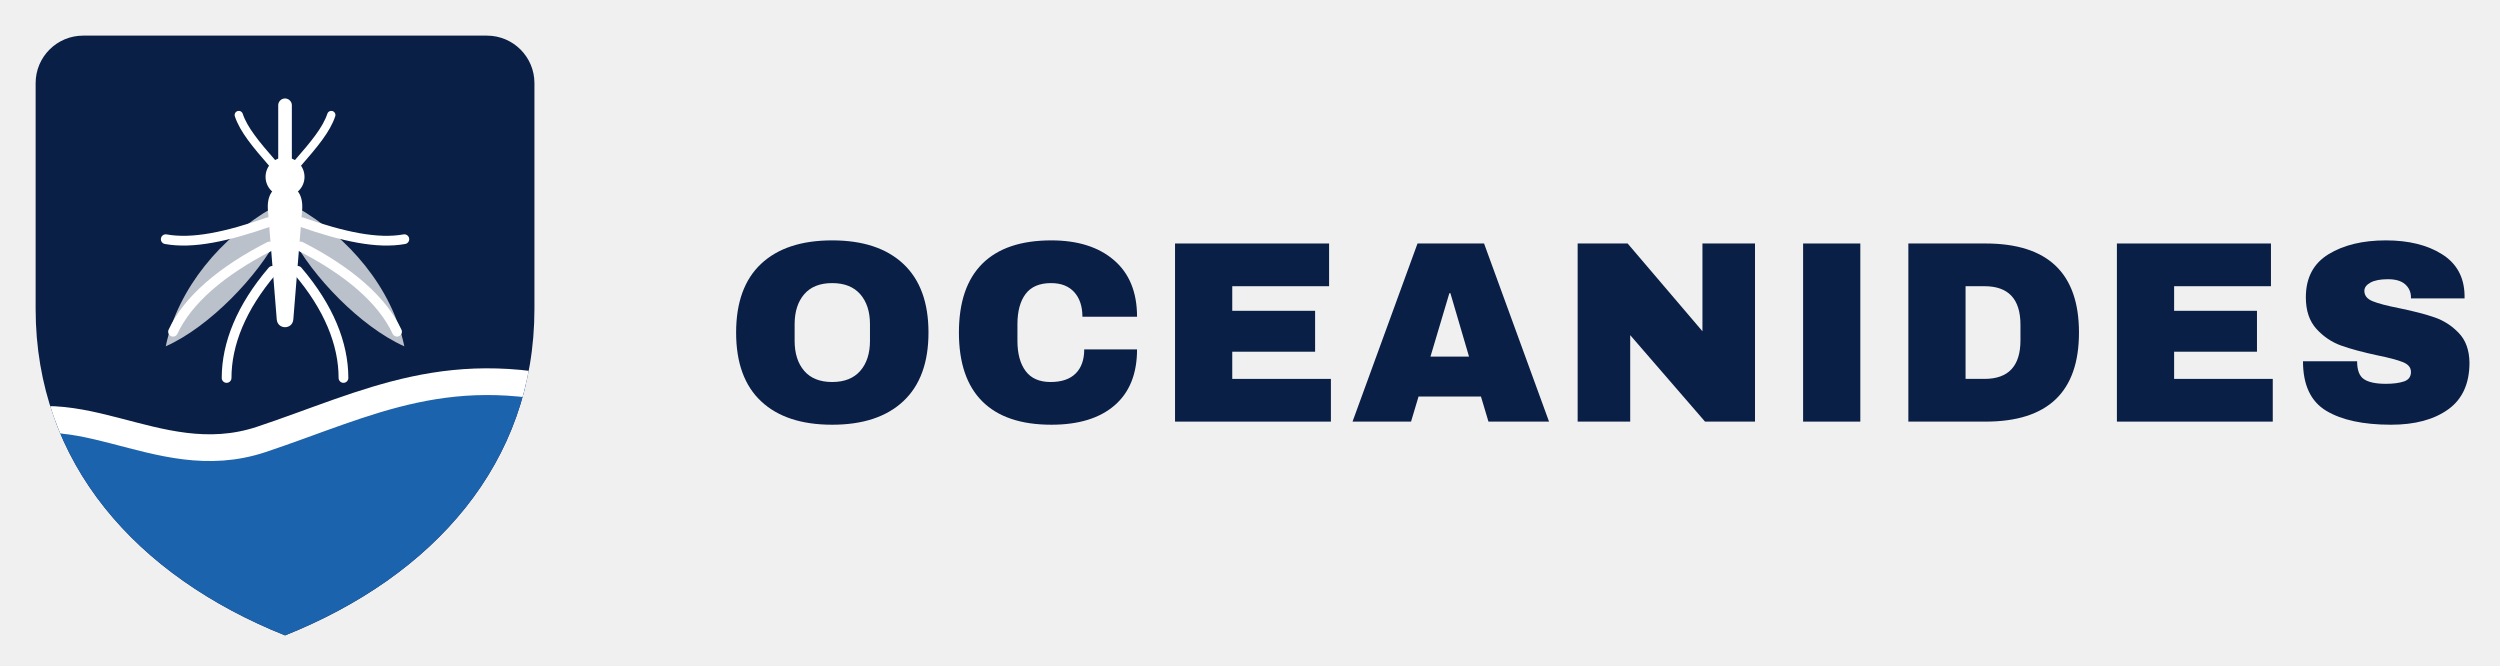
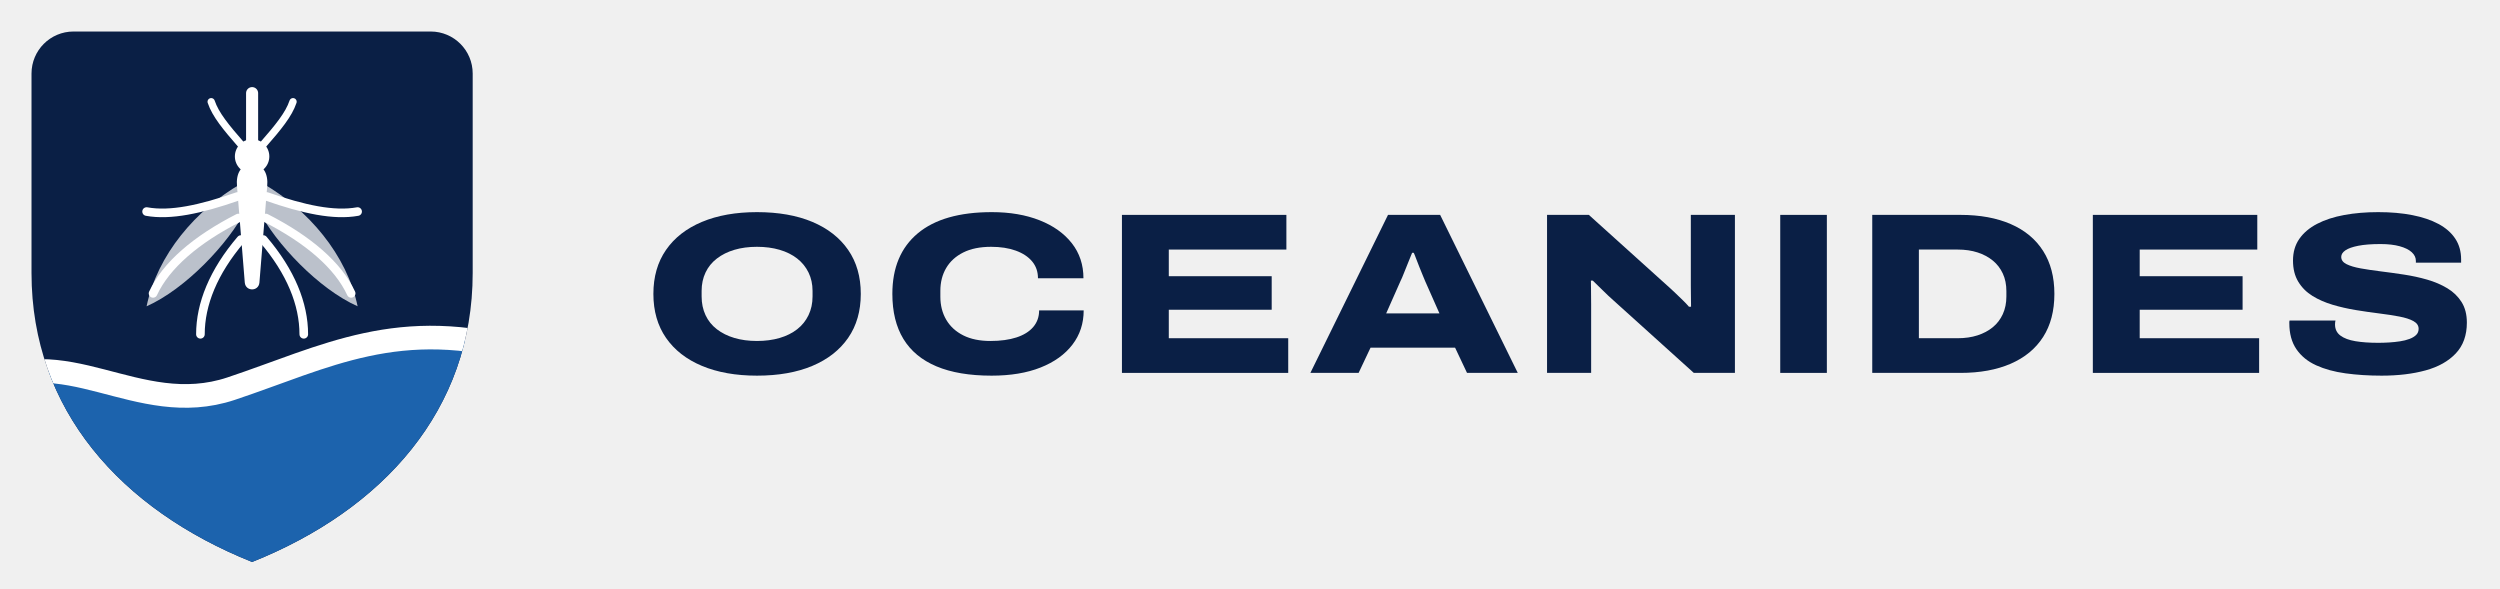
- <svg xmlns="http://www.w3.org/2000/svg" viewBox="0 0 421 112" role="img" aria-label="Oceanides">
+ <svg xmlns="http://www.w3.org/2000/svg" viewBox="0 0 476 112" role="img" aria-label="Oceanides">
  <path d="M14,6 H82 A8,8 0 0 1 90,14 V52 C90,78 73,97 48,107 C23,97 6,78 6,52 V14 A8,8 0 0 1 14,6 Z" fill="#0A1F45" />
  <clipPath id="sh">
    <path d="M14,6 H82 A8,8 0 0 1 90,14 V52 C90,78 73,97 48,107 C23,97 6,78 6,52 V14 A8,8 0 0 1 14,6 Z" />
  </clipPath>
  <g clip-path="url(#sh)">
    <path d="M-4,74 C12,64 26,80 44,74 C62,68 76,60 100,67 V120 H-4 Z" fill="#1C63AD" />
    <path d="M-4,74 C12,64 26,80 44,74 C62,68 76,60 100,67" fill="none" stroke="#FFFFFF" stroke-width="4.5" />
  </g>
  <g fill="#FFFFFF" stroke="#FFFFFF" stroke-linecap="round" transform="translate(48,37) scale(.82) translate(-48,-37)">
    <g>
      <path d="M50.5,34.5 C61,40.5 70,51 72.5,63 C63.5,59 53.5,48.5 49.4,40.5 Z" fill-opacity=".72" stroke="none" />
      <path d="M50.6,25.4 C54,21.5 56.5,18.5 57.5,15.5" stroke-width="1.7" fill="none" />
      <path d="M51.4,37.5 C60,40.5 67,42 72.5,41" stroke-width="2.0" fill="none" />
      <path d="M51.2,42.5 C61,47.5 68,53.5 71,60" stroke-width="2.0" fill="none" />
      <path d="M50.6,47.5 C57,55 60,62.5 60,69.5" stroke-width="2.0" fill="none" />
    </g>
    <g transform="translate(96,0) scale(-1,1)">
      <path d="M50.5,34.5 C61,40.5 70,51 72.5,63 C63.5,59 53.5,48.5 49.4,40.5 Z" fill-opacity=".72" stroke="none" />
      <path d="M50.6,25.4 C54,21.5 56.5,18.5 57.5,15.5" stroke-width="1.7" fill="none" />
      <path d="M51.4,37.5 C60,40.5 67,42 72.5,41" stroke-width="2.0" fill="none" />
      <path d="M51.2,42.5 C61,47.5 68,53.5 71,60" stroke-width="2.0" fill="none" />
      <path d="M50.6,47.5 C57,55 60,62.5 60,69.5" stroke-width="2.0" fill="none" />
    </g>
    <path d="M48,30 C50.6,30 51.8,32.2 51.5,35.2 L49.7,57.5 C49.5,59.6 46.5,59.6 46.3,57.5 L44.5,35.2 C44.2,32.2 45.4,30 48,30 Z" stroke="none" />
    <circle cx="48" cy="28.2" r="4.0" stroke="none" />
    <path d="M48,24.6 L48,13.5" stroke-width="2.8" fill="none" />
  </g>
  <g transform="translate(122.0,71.0)" fill="#0A1F45">
-     <g transform="translate(0.00,0) scale(0.0436,-0.0436)">
-       <path d="M788 344Q788 170 691.0 79.0Q594 -12 416 -12Q238 -12 141.5 78.5Q45 169 45 344Q45 519 141.5 609.5Q238 700 416 700Q594 700 691.0 609.0Q788 518 788 344ZM271 376V312Q271 239 308.0 196.0Q345 153 416 153Q487 153 524.5 196.0Q562 239 562 312V376Q562 449 524.5 492.0Q487 535 416 535Q345 535 308.0 492.0Q271 449 271 376Z" />
+     <g transform="translate(0.00,0) scale(0.04373,-0.04373)">
+       <path d="M506 -12Q368 -12 266.5 30.5Q165 73 110.0 152.5Q55 232 55 344Q55 456 110.0 535.5Q165 615 266.5 657.5Q368 700 506 700Q646 700 747.0 657.5Q848 615 903.0 535.5Q958 456 958 344Q958 232 903.0 152.5Q848 73 747.0 30.5Q646 -12 506 -12ZM506 139Q560 139 604.5 152.0Q649 165 681.0 190.0Q713 215 730.5 251.5Q748 288 748 333V357Q748 401 730.5 437.0Q713 473 681.0 498.0Q649 523 604.5 536.0Q560 549 506 549Q452 549 408.0 536.0Q364 523 331.5 498.0Q299 473 282.0 437.0Q265 401 265 357V333Q265 288 282.0 251.5Q299 215 331.5 190.0Q364 165 408.0 152.0Q452 139 506 139Z" />
    </g>
-     <g transform="translate(37.52,0) scale(0.0436,-0.0436)">
-       <path d="M733 405H522Q522 465 490.5 500.0Q459 535 401 535Q334 535 302.5 493.0Q271 451 271 376V312Q271 238 302.5 195.5Q334 153 399 153Q463 153 496.0 186.0Q529 219 529 279H733Q733 138 646.5 63.0Q560 -12 402 -12Q226 -12 135.5 78.0Q45 168 45 344Q45 520 135.5 610.0Q226 700 402 700Q555 700 644.0 623.5Q733 547 733 405Z" />
+     <g transform="translate(45.50,0) scale(0.04373,-0.04373)">
+       <path d="M487 -12Q343 -12 247.0 28.5Q151 69 103.0 148.0Q55 227 55 344Q55 515 165.5 607.5Q276 700 488 700Q606 700 696.0 664.5Q786 629 836.5 564.5Q887 500 887 412H689Q689 455 663.5 485.5Q638 516 592.0 532.5Q546 549 485 549Q413 549 364.0 524.5Q315 500 289.5 457.0Q264 414 264 357V332Q264 275 289.5 231.5Q315 188 363.5 163.5Q412 139 482 139Q548 139 595.5 154.5Q643 170 668.5 200.0Q694 230 694 272H888Q888 187 839.0 123.0Q790 59 700.5 23.5Q611 -12 487 -12Z" />
    </g>
-     <g transform="translate(72.65,0) scale(0.0436,-0.0436)">
-       <path d="M74 688H669V523H295V428H615V270H295V165H676V0H74Z" />
+     <g transform="translate(87.90,0) scale(0.04373,-0.04373)">
+       <path d="M85 0V688H801V537H289V421H737V275H289V151H809V0Z" />
    </g>
-     <g transform="translate(105.33,0) scale(0.0436,-0.0436)">
-       <path d="M535 0 506 97H265L236 0H10L261 688H518L769 0ZM311 251H460L388 496H384Z" />
+     <g transform="translate(126.84,0) scale(0.04373,-0.04373)">
+       <path d="M15 0 353 688H580L918 0H697L645 110H277L225 0ZM345 259H577L515 399Q511 408 504.0 425.5Q497 443 489.0 462.5Q481 482 475.0 498.5Q469 515 465 523H458Q451 505 441.0 481.0Q431 457 422.5 435.0Q414 413 407 399Z" />
    </g>
-     <g transform="translate(140.45,0) scale(0.0436,-0.0436)">
-       <path d="M566 0 277 334V0H74V688H267L556 349V688H759V0Z" />
+     <g transform="translate(168.84,0) scale(0.04373,-0.04373)">
+       <path d="M85 0V688H267L623 367Q632 359 646.5 345.0Q661 331 676.5 316.0Q692 301 703 288H712Q712 306 711.5 333.0Q711 360 711 381V688H903V0H724L376 314Q352 335 326.0 361.0Q300 387 284 402H276Q276 389 276.5 360.0Q277 331 277 298V0Z" />
    </g>
-     <g transform="translate(177.98,0) scale(0.0436,-0.0436)">
-       <path d="M84 0V688H305V0Z" />
+     <g transform="translate(213.24,0) scale(0.04373,-0.04373)">
+       <path d="M85 0V688H288V0Z" />
    </g>
-     <g transform="translate(196.14,0) scale(0.0436,-0.0436)">
-       <path d="M733 344Q733 0 372 0H74V688H372Q733 688 733 344ZM295 165H368Q507 165 507 314V374Q507 523 368 523H295Z" />
+     <g transform="translate(230.76,0) scale(0.04373,-0.04373)">
+       <path d="M85 0V688H469Q596 688 688.0 648.0Q780 608 829.0 531.0Q878 454 878 344Q878 233 829.0 156.5Q780 80 688.0 40.0Q596 0 469 0ZM288 151H457Q505 151 543.5 163.5Q582 176 610.0 199.0Q638 222 653.5 256.0Q669 290 669 333V356Q669 399 653.5 432.5Q638 466 610.0 489.0Q582 512 543.5 524.5Q505 537 457 537H288Z" />
    </g>
-     <g transform="translate(231.26,0) scale(0.0436,-0.0436)">
-       <path d="M74 688H669V523H295V428H615V270H295V165H676V0H74Z" />
+     <g transform="translate(272.76,0) scale(0.04373,-0.04373)">
+       <path d="M85 0V688H801V537H289V421H737V275H289V151H809V0Z" />
    </g>
-     <g transform="translate(263.95,0) scale(0.0436,-0.0436)">
-       <path d="M667 488V476H460V480Q460 510 438.0 530.0Q416 550 371 550Q327 550 303.5 537.0Q280 524 280 505Q280 478 312.0 465.0Q344 452 415 438Q498 421 551.5 402.5Q605 384 645.0 342.0Q685 300 686 228Q686 106 603.5 47.0Q521 -12 383 -12Q222 -12 132.5 42.0Q43 96 43 233H252Q252 181 279.0 163.5Q306 146 363 146Q405 146 432.5 155.0Q460 164 460 192Q460 217 429.5 229.5Q399 242 330 256Q246 274 191.0 293.5Q136 313 95.0 358.0Q54 403 54 480Q54 593 141.5 646.5Q229 700 363 700Q495 700 580.0 646.5Q665 593 667 488Z" />
+     <g transform="translate(311.70,0) scale(0.04373,-0.04373)">
+       <path d="M452 -12Q368 -12 295.0 -2.0Q222 8 167.0 33.0Q112 58 81.0 103.0Q50 148 50 217Q50 219 50.0 222.0Q50 225 51 228H251Q250 224 249.5 220.0Q249 216 249 211Q249 180 272.5 162.5Q296 145 338.0 138.0Q380 131 437 131Q460 131 484.5 132.5Q509 134 532.0 137.5Q555 141 573.5 148.0Q592 155 602.5 165.5Q613 176 613 192Q613 213 590.5 225.5Q568 238 528.5 245.5Q489 253 440.5 259.0Q392 265 340.0 273.5Q288 282 239.0 296.5Q190 311 151.0 335.0Q112 359 89.0 397.0Q66 435 66 489Q66 544 93.5 583.5Q121 623 171.0 649.0Q221 675 289.0 687.5Q357 700 437 700Q519 700 585.5 687.0Q652 674 699.5 648.5Q747 623 772.5 584.5Q798 546 798 494V480H601V488Q601 509 583.0 525.5Q565 542 530.5 551.5Q496 561 447 561Q388 561 350.0 553.5Q312 546 294.0 533.5Q276 521 276 505Q276 485 299.0 473.5Q322 462 361.0 455.0Q400 448 448.5 442.0Q497 436 549.5 428.0Q602 420 650.5 406.0Q699 392 738.0 368.5Q777 345 800.0 308.5Q823 272 823 219Q823 136 775.0 85.0Q727 34 643.5 11.0Q560 -12 452 -12Z" />
    </g>
  </g>
</svg>
